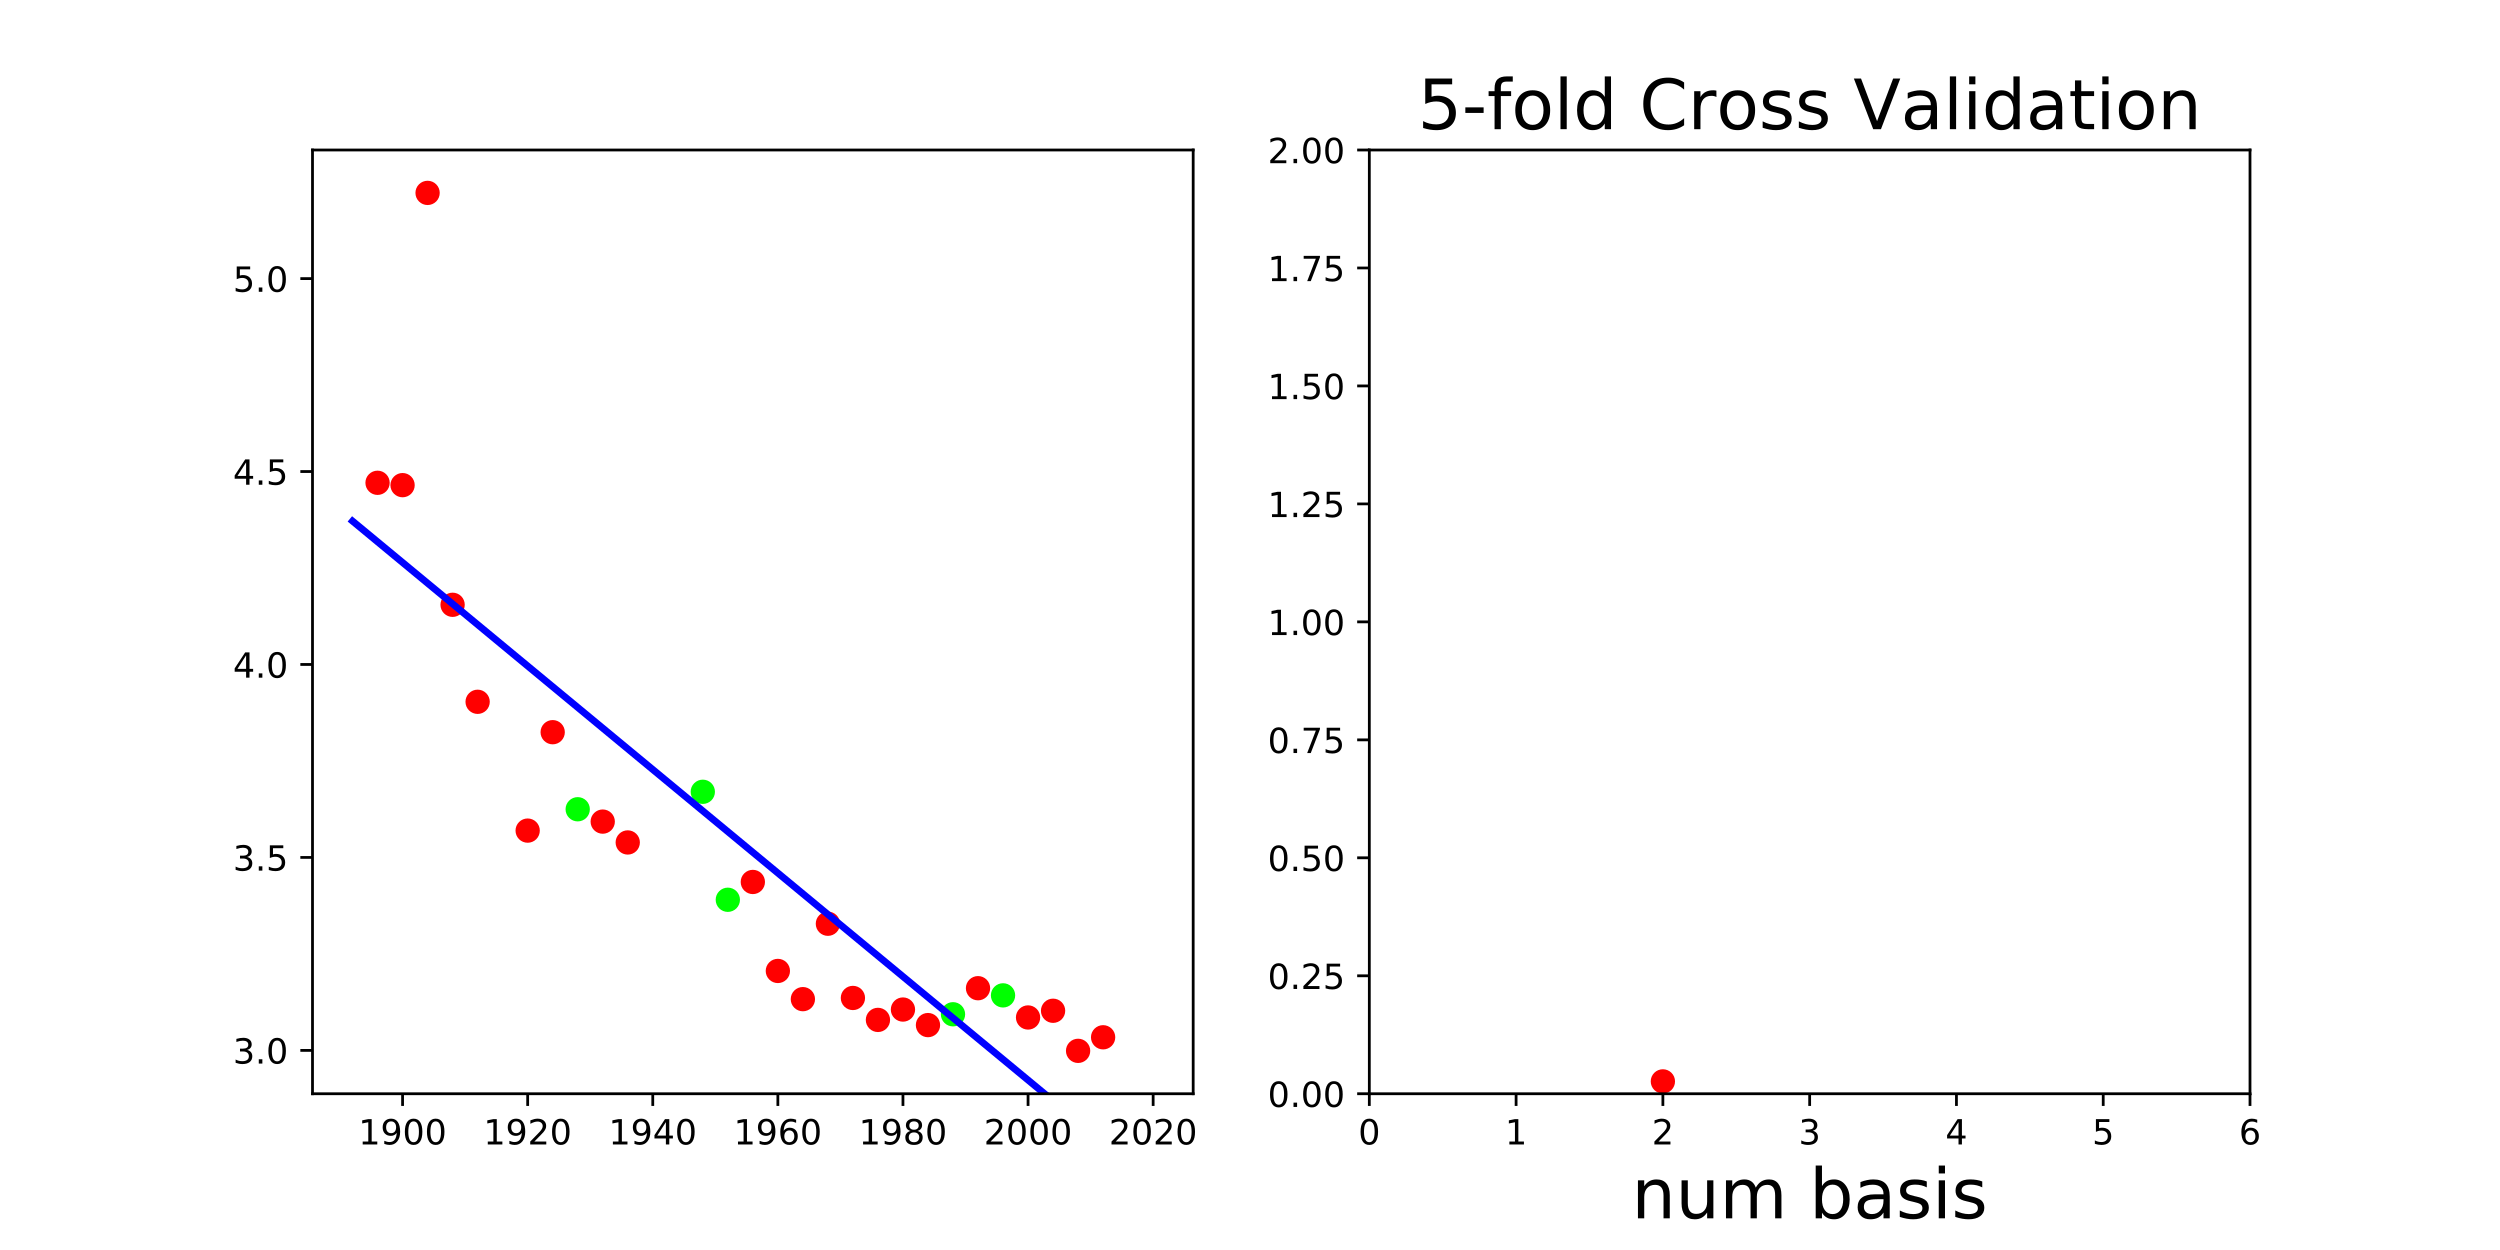
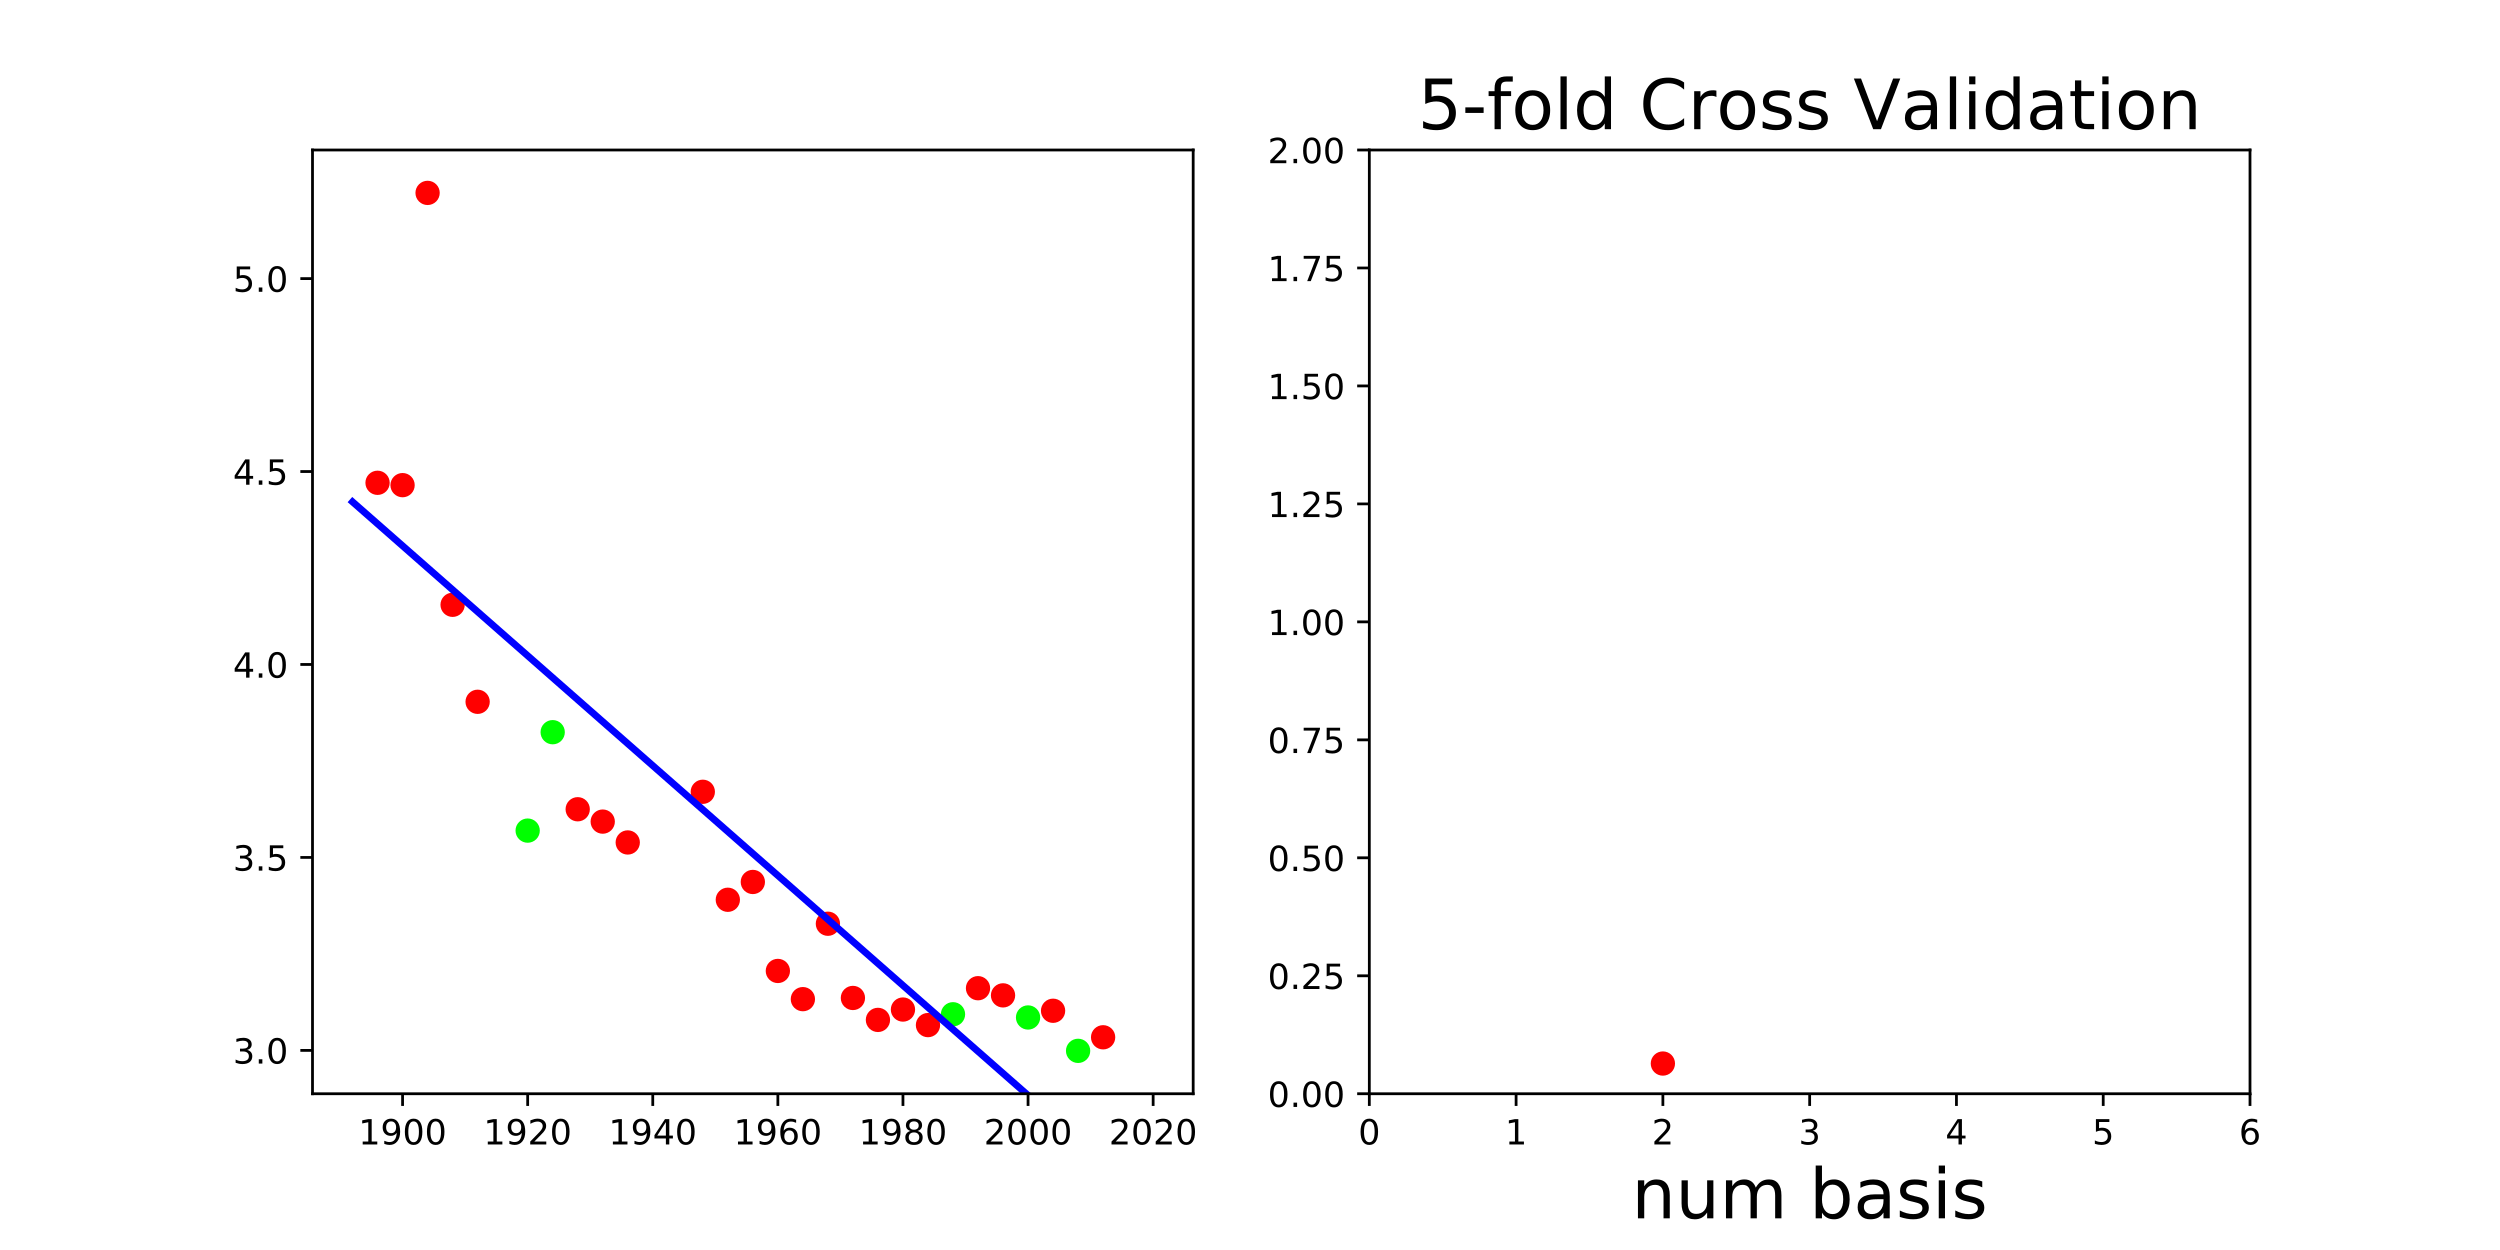
<svg xmlns="http://www.w3.org/2000/svg" xmlns:xlink="http://www.w3.org/1999/xlink" height="360pt" version="1.1" viewBox="0 0 720 360" width="720pt">
  <defs>
    <style type="text/css">
*{stroke-linecap:butt;stroke-linejoin:round;}
  </style>
  </defs>
  <g id="figure_1">
    <g id="patch_1">
      <path d="M 0 360  L 720 360  L 720 0  L 0 0  z " style="fill:none;" />
    </g>
    <g id="axes_1">
      <g id="patch_2">
        <path d="M 90 315  L 343.636 315  L 343.636 43.2  L 90 43.2  z " style="fill:none;" />
      </g>
      <g id="matplotlib.axis_1">
        <g id="xtick_1">
          <g id="line2d_1">
            <defs>
-               <path d="M 0 0  L 0 3.5  " id="m2a908cfca7" style="stroke:#000000;stroke-width:0.8;" />
-             </defs>
-             <g>
-               <use style="stroke:#000000;stroke-width:0.8;" x="115.94" xlink:href="#m2a908cfca7" y="315" />
+               <path d="M 0 0  L 0 3.5  " id="m209ba835db" style="stroke:#000000;stroke-width:0.8;" />
+             </defs>
+             <g>
+               <use style="stroke:#000000;stroke-width:0.8;" x="115.94" xlink:href="#m209ba835db" y="315" />
            </g>
          </g>
          <g id="text_1">
            <defs>
              <path d="M 12.406 8.297  L 28.516 8.297  L 28.516 63.922  L 10.984 60.406  L 10.984 69.391  L 28.422 72.906  L 38.281 72.906  L 38.281 8.297  L 54.391 8.297  L 54.391 0  L 12.406 0  z " id="DejaVuSans-31" />
              <path d="M 10.984 1.516  L 10.984 10.5  Q 14.703 8.734 18.5 7.812  Q 22.312 6.891 25.984 6.891  Q 35.75 6.891 40.891 13.453  Q 46.047 20.016 46.781 33.406  Q 43.953 29.203 39.594 26.953  Q 35.25 24.703 29.984 24.703  Q 19.047 24.703 12.672 31.312  Q 6.297 37.938 6.297 49.422  Q 6.297 60.641 12.938 67.422  Q 19.578 74.219 30.609 74.219  Q 43.266 74.219 49.922 64.516  Q 56.594 54.828 56.594 36.375  Q 56.594 19.141 48.406 8.859  Q 40.234 -1.422 26.422 -1.422  Q 22.703 -1.422 18.891 -0.688  Q 15.094 0.047 10.984 1.516  z M 30.609 32.422  Q 37.25 32.422 41.125 36.953  Q 45.016 41.5 45.016 49.422  Q 45.016 57.281 41.125 61.844  Q 37.25 66.406 30.609 66.406  Q 23.969 66.406 20.094 61.844  Q 16.219 57.281 16.219 49.422  Q 16.219 41.5 20.094 36.953  Q 23.969 32.422 30.609 32.422  z " id="DejaVuSans-39" />
              <path d="M 31.781 66.406  Q 24.172 66.406 20.328 58.906  Q 16.5 51.422 16.5 36.375  Q 16.5 21.391 20.328 13.891  Q 24.172 6.391 31.781 6.391  Q 39.453 6.391 43.281 13.891  Q 47.125 21.391 47.125 36.375  Q 47.125 51.422 43.281 58.906  Q 39.453 66.406 31.781 66.406  z M 31.781 74.219  Q 44.047 74.219 50.516 64.516  Q 56.984 54.828 56.984 36.375  Q 56.984 17.969 50.516 8.266  Q 44.047 -1.422 31.781 -1.422  Q 19.531 -1.422 13.062 8.266  Q 6.594 17.969 6.594 36.375  Q 6.594 54.828 13.062 64.516  Q 19.531 74.219 31.781 74.219  z " id="DejaVuSans-30" />
            </defs>
            <g transform="translate(103.2151 329.5984)scale(0.1 -0.1)">
              <use xlink:href="#DejaVuSans-31" />
              <use x="63.623" xlink:href="#DejaVuSans-39" />
              <use x="127.246" xlink:href="#DejaVuSans-30" />
              <use x="190.869" xlink:href="#DejaVuSans-30" />
            </g>
          </g>
        </g>
        <g id="xtick_2">
          <g id="line2d_2">
            <g>
-               <use style="stroke:#000000;stroke-width:0.8;" x="151.968" xlink:href="#m2a908cfca7" y="315" />
+               <use style="stroke:#000000;stroke-width:0.8;" x="151.968" xlink:href="#m209ba835db" y="315" />
            </g>
          </g>
          <g id="text_2">
            <defs>
              <path d="M 19.188 8.297  L 53.609 8.297  L 53.609 0  L 7.328 0  L 7.328 8.297  Q 12.938 14.109 22.625 23.891  Q 32.328 33.688 34.812 36.531  Q 39.547 41.844 41.422 45.531  Q 43.312 49.219 43.312 52.781  Q 43.312 58.594 39.234 62.25  Q 35.156 65.922 28.609 65.922  Q 23.969 65.922 18.812 64.312  Q 13.672 62.703 7.812 59.422  L 7.812 69.391  Q 13.766 71.781 18.938 73  Q 24.125 74.219 28.422 74.219  Q 39.75 74.219 46.484 68.547  Q 53.219 62.891 53.219 53.422  Q 53.219 48.922 51.531 44.891  Q 49.859 40.875 45.406 35.406  Q 44.188 33.984 37.641 27.219  Q 31.109 20.453 19.188 8.297  z " id="DejaVuSans-32" />
            </defs>
            <g transform="translate(139.243 329.5984)scale(0.1 -0.1)">
              <use xlink:href="#DejaVuSans-31" />
              <use x="63.623" xlink:href="#DejaVuSans-39" />
              <use x="127.246" xlink:href="#DejaVuSans-32" />
              <use x="190.869" xlink:href="#DejaVuSans-30" />
            </g>
          </g>
        </g>
        <g id="xtick_3">
          <g id="line2d_3">
            <g>
-               <use style="stroke:#000000;stroke-width:0.8;" x="187.996" xlink:href="#m2a908cfca7" y="315" />
+               <use style="stroke:#000000;stroke-width:0.8;" x="187.996" xlink:href="#m209ba835db" y="315" />
            </g>
          </g>
          <g id="text_3">
            <defs>
              <path d="M 37.797 64.312  L 12.891 25.391  L 37.797 25.391  z M 35.203 72.906  L 47.609 72.906  L 47.609 25.391  L 58.016 25.391  L 58.016 17.188  L 47.609 17.188  L 47.609 0  L 37.797 0  L 37.797 17.188  L 4.891 17.188  L 4.891 26.703  z " id="DejaVuSans-34" />
            </defs>
            <g transform="translate(175.2709 329.5984)scale(0.1 -0.1)">
              <use xlink:href="#DejaVuSans-31" />
              <use x="63.623" xlink:href="#DejaVuSans-39" />
              <use x="127.246" xlink:href="#DejaVuSans-34" />
              <use x="190.869" xlink:href="#DejaVuSans-30" />
            </g>
          </g>
        </g>
        <g id="xtick_4">
          <g id="line2d_4">
            <g>
-               <use style="stroke:#000000;stroke-width:0.8;" x="224.024" xlink:href="#m2a908cfca7" y="315" />
+               <use style="stroke:#000000;stroke-width:0.8;" x="224.024" xlink:href="#m209ba835db" y="315" />
            </g>
          </g>
          <g id="text_4">
            <defs>
              <path d="M 33.016 40.375  Q 26.375 40.375 22.484 35.828  Q 18.609 31.297 18.609 23.391  Q 18.609 15.531 22.484 10.953  Q 26.375 6.391 33.016 6.391  Q 39.656 6.391 43.531 10.953  Q 47.406 15.531 47.406 23.391  Q 47.406 31.297 43.531 35.828  Q 39.656 40.375 33.016 40.375  z M 52.594 71.297  L 52.594 62.312  Q 48.875 64.062 45.094 64.984  Q 41.312 65.922 37.594 65.922  Q 27.828 65.922 22.672 59.328  Q 17.531 52.734 16.797 39.406  Q 19.672 43.656 24.016 45.922  Q 28.375 48.188 33.594 48.188  Q 44.578 48.188 50.953 41.516  Q 57.328 34.859 57.328 23.391  Q 57.328 12.156 50.688 5.359  Q 44.047 -1.422 33.016 -1.422  Q 20.359 -1.422 13.672 8.266  Q 6.984 17.969 6.984 36.375  Q 6.984 53.656 15.188 63.938  Q 23.391 74.219 37.203 74.219  Q 40.922 74.219 44.703 73.484  Q 48.484 72.75 52.594 71.297  z " id="DejaVuSans-36" />
            </defs>
            <g transform="translate(211.2988 329.5984)scale(0.1 -0.1)">
              <use xlink:href="#DejaVuSans-31" />
              <use x="63.623" xlink:href="#DejaVuSans-39" />
              <use x="127.246" xlink:href="#DejaVuSans-36" />
              <use x="190.869" xlink:href="#DejaVuSans-30" />
            </g>
          </g>
        </g>
        <g id="xtick_5">
          <g id="line2d_5">
            <g>
-               <use style="stroke:#000000;stroke-width:0.8;" x="260.052" xlink:href="#m2a908cfca7" y="315" />
+               <use style="stroke:#000000;stroke-width:0.8;" x="260.052" xlink:href="#m209ba835db" y="315" />
            </g>
          </g>
          <g id="text_5">
            <defs>
              <path d="M 31.781 34.625  Q 24.75 34.625 20.719 30.859  Q 16.703 27.094 16.703 20.516  Q 16.703 13.922 20.719 10.156  Q 24.75 6.391 31.781 6.391  Q 38.812 6.391 42.859 10.172  Q 46.922 13.969 46.922 20.516  Q 46.922 27.094 42.891 30.859  Q 38.875 34.625 31.781 34.625  z M 21.922 38.812  Q 15.578 40.375 12.031 44.719  Q 8.5 49.078 8.5 55.328  Q 8.5 64.062 14.719 69.141  Q 20.953 74.219 31.781 74.219  Q 42.672 74.219 48.875 69.141  Q 55.078 64.062 55.078 55.328  Q 55.078 49.078 51.531 44.719  Q 48 40.375 41.703 38.812  Q 48.828 37.156 52.797 32.312  Q 56.781 27.484 56.781 20.516  Q 56.781 9.906 50.312 4.234  Q 43.844 -1.422 31.781 -1.422  Q 19.734 -1.422 13.25 4.234  Q 6.781 9.906 6.781 20.516  Q 6.781 27.484 10.781 32.312  Q 14.797 37.156 21.922 38.812  z M 18.312 54.391  Q 18.312 48.734 21.844 45.562  Q 25.391 42.391 31.781 42.391  Q 38.141 42.391 41.719 45.562  Q 45.312 48.734 45.312 54.391  Q 45.312 60.062 41.719 63.234  Q 38.141 66.406 31.781 66.406  Q 25.391 66.406 21.844 63.234  Q 18.312 60.062 18.312 54.391  z " id="DejaVuSans-38" />
            </defs>
            <g transform="translate(247.3267 329.5984)scale(0.1 -0.1)">
              <use xlink:href="#DejaVuSans-31" />
              <use x="63.623" xlink:href="#DejaVuSans-39" />
              <use x="127.246" xlink:href="#DejaVuSans-38" />
              <use x="190.869" xlink:href="#DejaVuSans-30" />
            </g>
          </g>
        </g>
        <g id="xtick_6">
          <g id="line2d_6">
            <g>
-               <use style="stroke:#000000;stroke-width:0.8;" x="296.08" xlink:href="#m2a908cfca7" y="315" />
+               <use style="stroke:#000000;stroke-width:0.8;" x="296.08" xlink:href="#m209ba835db" y="315" />
            </g>
          </g>
          <g id="text_6">
            <g transform="translate(283.3545 329.5984)scale(0.1 -0.1)">
              <use xlink:href="#DejaVuSans-32" />
              <use x="63.623" xlink:href="#DejaVuSans-30" />
              <use x="127.246" xlink:href="#DejaVuSans-30" />
              <use x="190.869" xlink:href="#DejaVuSans-30" />
            </g>
          </g>
        </g>
        <g id="xtick_7">
          <g id="line2d_7">
            <g>
-               <use style="stroke:#000000;stroke-width:0.8;" x="332.107" xlink:href="#m2a908cfca7" y="315" />
+               <use style="stroke:#000000;stroke-width:0.8;" x="332.107" xlink:href="#m209ba835db" y="315" />
            </g>
          </g>
          <g id="text_7">
            <g transform="translate(319.3824 329.5984)scale(0.1 -0.1)">
              <use xlink:href="#DejaVuSans-32" />
              <use x="63.623" xlink:href="#DejaVuSans-30" />
              <use x="127.246" xlink:href="#DejaVuSans-32" />
              <use x="190.869" xlink:href="#DejaVuSans-30" />
            </g>
          </g>
        </g>
      </g>
      <g id="matplotlib.axis_2">
        <g id="ytick_1">
          <g id="line2d_8">
            <defs>
-               <path d="M 0 0  L -3.5 0  " id="m7984810517" style="stroke:#000000;stroke-width:0.8;" />
-             </defs>
-             <g>
-               <use style="stroke:#000000;stroke-width:0.8;" x="90" xlink:href="#m7984810517" y="302.509" />
+               <path d="M 0 0  L -3.5 0  " id="m7a42ef642b" style="stroke:#000000;stroke-width:0.8;" />
+             </defs>
+             <g>
+               <use style="stroke:#000000;stroke-width:0.8;" x="90" xlink:href="#m7a42ef642b" y="302.509" />
            </g>
          </g>
          <g id="text_8">
            <defs>
              <path d="M 40.578 39.312  Q 47.656 37.797 51.625 33  Q 55.609 28.219 55.609 21.188  Q 55.609 10.406 48.188 4.484  Q 40.766 -1.422 27.094 -1.422  Q 22.516 -1.422 17.656 -0.516  Q 12.797 0.391 7.625 2.203  L 7.625 11.719  Q 11.719 9.328 16.594 8.109  Q 21.484 6.891 26.812 6.891  Q 36.078 6.891 40.938 10.547  Q 45.797 14.203 45.797 21.188  Q 45.797 27.641 41.281 31.266  Q 36.766 34.906 28.719 34.906  L 20.219 34.906  L 20.219 43.016  L 29.109 43.016  Q 36.375 43.016 40.234 45.922  Q 44.094 48.828 44.094 54.297  Q 44.094 59.906 40.109 62.906  Q 36.141 65.922 28.719 65.922  Q 24.656 65.922 20.016 65.031  Q 15.375 64.156 9.812 62.312  L 9.812 71.094  Q 15.438 72.656 20.344 73.438  Q 25.25 74.219 29.594 74.219  Q 40.828 74.219 47.359 69.109  Q 53.906 64.016 53.906 55.328  Q 53.906 49.266 50.438 45.094  Q 46.969 40.922 40.578 39.312  z " id="DejaVuSans-33" />
              <path d="M 10.688 12.406  L 21 12.406  L 21 0  L 10.688 0  z " id="DejaVuSans-2e" />
            </defs>
            <g transform="translate(67.09687 306.3086)scale(0.1 -0.1)">
              <use xlink:href="#DejaVuSans-33" />
              <use x="63.623" xlink:href="#DejaVuSans-2e" />
              <use x="95.41" xlink:href="#DejaVuSans-30" />
            </g>
          </g>
        </g>
        <g id="ytick_2">
          <g id="line2d_9">
            <g>
-               <use style="stroke:#000000;stroke-width:0.8;" x="90" xlink:href="#m7984810517" y="246.941" />
+               <use style="stroke:#000000;stroke-width:0.8;" x="90" xlink:href="#m7a42ef642b" y="246.941" />
            </g>
          </g>
          <g id="text_9">
            <defs>
              <path d="M 10.797 72.906  L 49.516 72.906  L 49.516 64.594  L 19.828 64.594  L 19.828 46.734  Q 21.969 47.469 24.109 47.828  Q 26.266 48.188 28.422 48.188  Q 40.625 48.188 47.75 41.5  Q 54.891 34.812 54.891 23.391  Q 54.891 11.625 47.562 5.094  Q 40.234 -1.422 26.906 -1.422  Q 22.312 -1.422 17.547 -0.641  Q 12.797 0.141 7.719 1.703  L 7.719 11.625  Q 12.109 9.234 16.797 8.062  Q 21.484 6.891 26.703 6.891  Q 35.156 6.891 40.078 11.328  Q 45.016 15.766 45.016 23.391  Q 45.016 31 40.078 35.438  Q 35.156 39.891 26.703 39.891  Q 22.75 39.891 18.812 39.016  Q 14.891 38.141 10.797 36.281  z " id="DejaVuSans-35" />
            </defs>
            <g transform="translate(67.09687 250.7403)scale(0.1 -0.1)">
              <use xlink:href="#DejaVuSans-33" />
              <use x="63.623" xlink:href="#DejaVuSans-2e" />
              <use x="95.41" xlink:href="#DejaVuSans-35" />
            </g>
          </g>
        </g>
        <g id="ytick_3">
          <g id="line2d_10">
            <g>
-               <use style="stroke:#000000;stroke-width:0.8;" x="90" xlink:href="#m7984810517" y="191.373" />
+               <use style="stroke:#000000;stroke-width:0.8;" x="90" xlink:href="#m7a42ef642b" y="191.373" />
            </g>
          </g>
          <g id="text_10">
            <g transform="translate(67.09687 195.172)scale(0.1 -0.1)">
              <use xlink:href="#DejaVuSans-34" />
              <use x="63.623" xlink:href="#DejaVuSans-2e" />
              <use x="95.41" xlink:href="#DejaVuSans-30" />
            </g>
          </g>
        </g>
        <g id="ytick_4">
          <g id="line2d_11">
            <g>
-               <use style="stroke:#000000;stroke-width:0.8;" x="90" xlink:href="#m7984810517" y="135.804" />
+               <use style="stroke:#000000;stroke-width:0.8;" x="90" xlink:href="#m7a42ef642b" y="135.804" />
            </g>
          </g>
          <g id="text_11">
            <g transform="translate(67.09687 139.6037)scale(0.1 -0.1)">
              <use xlink:href="#DejaVuSans-34" />
              <use x="63.623" xlink:href="#DejaVuSans-2e" />
              <use x="95.41" xlink:href="#DejaVuSans-35" />
            </g>
          </g>
        </g>
        <g id="ytick_5">
          <g id="line2d_12">
            <g>
-               <use style="stroke:#000000;stroke-width:0.8;" x="90" xlink:href="#m7984810517" y="80.236" />
+               <use style="stroke:#000000;stroke-width:0.8;" x="90" xlink:href="#m7a42ef642b" y="80.236" />
            </g>
          </g>
          <g id="text_12">
            <g transform="translate(67.09687 84.03535)scale(0.1 -0.1)">
              <use xlink:href="#DejaVuSans-35" />
              <use x="63.623" xlink:href="#DejaVuSans-2e" />
              <use x="95.41" xlink:href="#DejaVuSans-30" />
            </g>
          </g>
        </g>
      </g>
      <g id="line2d_13">
        <defs>
-           <path d="M 0 3  C 0.796 3 1.559 2.684 2.121 2.121  C 2.684 1.559 3 0.796 3 0  C 3 -0.796 2.684 -1.559 2.121 -2.121  C 1.559 -2.684 0.796 -3 0 -3  C -0.796 -3 -1.559 -2.684 -2.121 -2.121  C -2.684 -1.559 -3 -0.796 -3 0  C -3 0.796 -2.684 1.559 -2.121 2.121  C -1.559 2.684 -0.796 3 0 3  z " id="md424e2b149" style="stroke:#ff0000;" />
+           <path d="M 0 3  C 0.796 3 1.559 2.684 2.121 2.121  C 2.684 1.559 3 0.796 3 0  C 3 -0.796 2.684 -1.559 2.121 -2.121  C 1.559 -2.684 0.796 -3 0 -3  C -0.796 -3 -1.559 -2.684 -2.121 -2.121  C -2.684 -1.559 -3 -0.796 -3 0  C -3 0.796 -2.684 1.559 -2.121 2.121  C -1.559 2.684 -0.796 3 0 3  z " id="mc61c5c29fd" style="stroke:#ff0000;" />
        </defs>
-         <g clip-path="url(#p4f29ad216b)">
-           <use style="fill:#ff0000;stroke:#ff0000;" x="224.024" xlink:href="#md424e2b149" y="279.634" />
-           <use style="fill:#ff0000;stroke:#ff0000;" x="317.696" xlink:href="#md424e2b149" y="298.739" />
-           <use style="fill:#ff0000;stroke:#ff0000;" x="216.818" xlink:href="#md424e2b149" y="254.006" />
-           <use style="fill:#ff0000;stroke:#ff0000;" x="137.557" xlink:href="#md424e2b149" y="202.118" />
-           <use style="fill:#ff0000;stroke:#ff0000;" x="123.146" xlink:href="#md424e2b149" y="55.555" />
-           <use style="fill:#ff0000;stroke:#ff0000;" x="252.846" xlink:href="#md424e2b149" y="293.734" />
-           <use style="fill:#ff0000;stroke:#ff0000;" x="238.435" xlink:href="#md424e2b149" y="266.035" />
-           <use style="fill:#ff0000;stroke:#ff0000;" x="115.94" xlink:href="#md424e2b149" y="139.724" />
-           <use style="fill:#ff0000;stroke:#ff0000;" x="130.351" xlink:href="#md424e2b149" y="174.182" />
-           <use style="fill:#ff0000;stroke:#ff0000;" x="310.491" xlink:href="#md424e2b149" y="302.645" />
-           <use style="fill:#ff0000;stroke:#ff0000;" x="267.257" xlink:href="#md424e2b149" y="295.227" />
-           <use style="fill:#ff0000;stroke:#ff0000;" x="173.585" xlink:href="#md424e2b149" y="236.623" />
-           <use style="fill:#ff0000;stroke:#ff0000;" x="159.174" xlink:href="#md424e2b149" y="210.872" />
-           <use style="fill:#ff0000;stroke:#ff0000;" x="231.229" xlink:href="#md424e2b149" y="287.755" />
-           <use style="fill:#ff0000;stroke:#ff0000;" x="245.64" xlink:href="#md424e2b149" y="287.413" />
-           <use style="fill:#ff0000;stroke:#ff0000;" x="260.052" xlink:href="#md424e2b149" y="290.749" />
-           <use style="fill:#ff0000;stroke:#ff0000;" x="151.968" xlink:href="#md424e2b149" y="239.216" />
-           <use style="fill:#ff0000;stroke:#ff0000;" x="303.285" xlink:href="#md424e2b149" y="291.1" />
-           <use style="fill:#ff0000;stroke:#ff0000;" x="180.79" xlink:href="#md424e2b149" y="242.628" />
-           <use style="fill:#ff0000;stroke:#ff0000;" x="281.668" xlink:href="#md424e2b149" y="284.603" />
-           <use style="fill:#ff0000;stroke:#ff0000;" x="108.735" xlink:href="#md424e2b149" y="139.046" />
-           <use style="fill:#ff0000;stroke:#ff0000;" x="296.08" xlink:href="#md424e2b149" y="293.032" />
+         <g clip-path="url(#p769d308090)">
+           <use style="fill:#ff0000;stroke:#ff0000;" x="173.585" xlink:href="#mc61c5c29fd" y="236.623" />
+           <use style="fill:#ff0000;stroke:#ff0000;" x="216.818" xlink:href="#mc61c5c29fd" y="254.006" />
+           <use style="fill:#ff0000;stroke:#ff0000;" x="166.379" xlink:href="#mc61c5c29fd" y="233.067" />
+           <use style="fill:#ff0000;stroke:#ff0000;" x="209.613" xlink:href="#mc61c5c29fd" y="259.134" />
+           <use style="fill:#ff0000;stroke:#ff0000;" x="123.146" xlink:href="#mc61c5c29fd" y="55.555" />
+           <use style="fill:#ff0000;stroke:#ff0000;" x="224.024" xlink:href="#mc61c5c29fd" y="279.634" />
+           <use style="fill:#ff0000;stroke:#ff0000;" x="137.557" xlink:href="#mc61c5c29fd" y="202.118" />
+           <use style="fill:#ff0000;stroke:#ff0000;" x="267.257" xlink:href="#mc61c5c29fd" y="295.227" />
+           <use style="fill:#ff0000;stroke:#ff0000;" x="231.229" xlink:href="#mc61c5c29fd" y="287.755" />
+           <use style="fill:#ff0000;stroke:#ff0000;" x="180.79" xlink:href="#mc61c5c29fd" y="242.628" />
+           <use style="fill:#ff0000;stroke:#ff0000;" x="288.874" xlink:href="#mc61c5c29fd" y="286.667" />
+           <use style="fill:#ff0000;stroke:#ff0000;" x="303.285" xlink:href="#mc61c5c29fd" y="291.1" />
+           <use style="fill:#ff0000;stroke:#ff0000;" x="245.64" xlink:href="#mc61c5c29fd" y="287.413" />
+           <use style="fill:#ff0000;stroke:#ff0000;" x="252.846" xlink:href="#mc61c5c29fd" y="293.734" />
+           <use style="fill:#ff0000;stroke:#ff0000;" x="238.435" xlink:href="#mc61c5c29fd" y="266.035" />
+           <use style="fill:#ff0000;stroke:#ff0000;" x="202.407" xlink:href="#mc61c5c29fd" y="228.036" />
+           <use style="fill:#ff0000;stroke:#ff0000;" x="108.735" xlink:href="#mc61c5c29fd" y="139.046" />
+           <use style="fill:#ff0000;stroke:#ff0000;" x="281.668" xlink:href="#mc61c5c29fd" y="284.603" />
+           <use style="fill:#ff0000;stroke:#ff0000;" x="115.94" xlink:href="#mc61c5c29fd" y="139.724" />
+           <use style="fill:#ff0000;stroke:#ff0000;" x="317.696" xlink:href="#mc61c5c29fd" y="298.739" />
+           <use style="fill:#ff0000;stroke:#ff0000;" x="260.052" xlink:href="#mc61c5c29fd" y="290.749" />
+           <use style="fill:#ff0000;stroke:#ff0000;" x="130.351" xlink:href="#mc61c5c29fd" y="174.182" />
        </g>
      </g>
      <g id="line2d_14">
        <defs>
-           <path d="M 0 3  C 0.796 3 1.559 2.684 2.121 2.121  C 2.684 1.559 3 0.796 3 0  C 3 -0.796 2.684 -1.559 2.121 -2.121  C 1.559 -2.684 0.796 -3 0 -3  C -0.796 -3 -1.559 -2.684 -2.121 -2.121  C -2.684 -1.559 -3 -0.796 -3 0  C -3 0.796 -2.684 1.559 -2.121 2.121  C -1.559 2.684 -0.796 3 0 3  z " id="m4316c80a0f" style="stroke:#00ff00;" />
+           <path d="M 0 3  C 0.796 3 1.559 2.684 2.121 2.121  C 2.684 1.559 3 0.796 3 0  C 3 -0.796 2.684 -1.559 2.121 -2.121  C 1.559 -2.684 0.796 -3 0 -3  C -0.796 -3 -1.559 -2.684 -2.121 -2.121  C -2.684 -1.559 -3 -0.796 -3 0  C -3 0.796 -2.684 1.559 -2.121 2.121  C -1.559 2.684 -0.796 3 0 3  z " id="mbd94c0fe72" style="stroke:#00ff00;" />
        </defs>
-         <g clip-path="url(#p4f29ad216b)">
-           <use style="fill:#00ff00;stroke:#00ff00;" x="166.379" xlink:href="#m4316c80a0f" y="233.067" />
-           <use style="fill:#00ff00;stroke:#00ff00;" x="274.463" xlink:href="#m4316c80a0f" y="292.11" />
-           <use style="fill:#00ff00;stroke:#00ff00;" x="288.874" xlink:href="#m4316c80a0f" y="286.667" />
-           <use style="fill:#00ff00;stroke:#00ff00;" x="202.407" xlink:href="#m4316c80a0f" y="228.036" />
-           <use style="fill:#00ff00;stroke:#00ff00;" x="209.613" xlink:href="#m4316c80a0f" y="259.134" />
+         <g clip-path="url(#p769d308090)">
+           <use style="fill:#00ff00;stroke:#00ff00;" x="159.174" xlink:href="#mbd94c0fe72" y="210.872" />
+           <use style="fill:#00ff00;stroke:#00ff00;" x="296.08" xlink:href="#mbd94c0fe72" y="293.032" />
+           <use style="fill:#00ff00;stroke:#00ff00;" x="310.491" xlink:href="#mbd94c0fe72" y="302.645" />
+           <use style="fill:#00ff00;stroke:#00ff00;" x="274.463" xlink:href="#mbd94c0fe72" y="292.11" />
+           <use style="fill:#00ff00;stroke:#00ff00;" x="151.968" xlink:href="#mbd94c0fe72" y="239.216" />
        </g>
      </g>
      <g id="line2d_15">
-         <path clip-path="url(#p4f29ad216b)" d="M 101.529 150.077  L 332.107 340.87  L 332.107 340.87  " style="fill:none;stroke:#0000ff;stroke-linecap:square;stroke-width:2;" />
+         <path clip-path="url(#p769d308090)" d="M 101.529 144.535  L 332.107 347.108  L 332.107 347.108  " style="fill:none;stroke:#0000ff;stroke-linecap:square;stroke-width:2;" />
      </g>
      <g id="patch_3">
        <path d="M 90 315  L 90 43.2  " style="fill:none;stroke:#000000;stroke-linecap:square;stroke-linejoin:miter;stroke-width:0.8;" />
      </g>
      <g id="patch_4">
        <path d="M 343.636 315  L 343.636 43.2  " style="fill:none;stroke:#000000;stroke-linecap:square;stroke-linejoin:miter;stroke-width:0.8;" />
      </g>
      <g id="patch_5">
        <path d="M 90 315  L 343.636 315  " style="fill:none;stroke:#000000;stroke-linecap:square;stroke-linejoin:miter;stroke-width:0.8;" />
      </g>
      <g id="patch_6">
        <path d="M 90 43.2  L 343.636 43.2  " style="fill:none;stroke:#000000;stroke-linecap:square;stroke-linejoin:miter;stroke-width:0.8;" />
      </g>
    </g>
    <g id="axes_2">
      <g id="patch_7">
        <path d="M 394.364 315  L 648 315  L 648 43.2  L 394.364 43.2  z " style="fill:none;" />
      </g>
      <g id="matplotlib.axis_3">
        <g id="xtick_8">
          <g id="line2d_16">
            <g>
-               <use style="stroke:#000000;stroke-width:0.8;" x="394.364" xlink:href="#m2a908cfca7" y="315" />
+               <use style="stroke:#000000;stroke-width:0.8;" x="394.364" xlink:href="#m209ba835db" y="315" />
            </g>
          </g>
          <g id="text_13">
            <g transform="translate(391.1824 329.5984)scale(0.1 -0.1)">
              <use xlink:href="#DejaVuSans-30" />
            </g>
          </g>
        </g>
        <g id="xtick_9">
          <g id="line2d_17">
            <g>
-               <use style="stroke:#000000;stroke-width:0.8;" x="436.636" xlink:href="#m2a908cfca7" y="315" />
+               <use style="stroke:#000000;stroke-width:0.8;" x="436.636" xlink:href="#m209ba835db" y="315" />
            </g>
          </g>
          <g id="text_14">
            <g transform="translate(433.4551 329.5984)scale(0.1 -0.1)">
              <use xlink:href="#DejaVuSans-31" />
            </g>
          </g>
        </g>
        <g id="xtick_10">
          <g id="line2d_18">
            <g>
-               <use style="stroke:#000000;stroke-width:0.8;" x="478.909" xlink:href="#m2a908cfca7" y="315" />
+               <use style="stroke:#000000;stroke-width:0.8;" x="478.909" xlink:href="#m209ba835db" y="315" />
            </g>
          </g>
          <g id="text_15">
            <g transform="translate(475.7278 329.5984)scale(0.1 -0.1)">
              <use xlink:href="#DejaVuSans-32" />
            </g>
          </g>
        </g>
        <g id="xtick_11">
          <g id="line2d_19">
            <g>
-               <use style="stroke:#000000;stroke-width:0.8;" x="521.182" xlink:href="#m2a908cfca7" y="315" />
+               <use style="stroke:#000000;stroke-width:0.8;" x="521.182" xlink:href="#m209ba835db" y="315" />
            </g>
          </g>
          <g id="text_16">
            <g transform="translate(518.0006 329.5984)scale(0.1 -0.1)">
              <use xlink:href="#DejaVuSans-33" />
            </g>
          </g>
        </g>
        <g id="xtick_12">
          <g id="line2d_20">
            <g>
-               <use style="stroke:#000000;stroke-width:0.8;" x="563.455" xlink:href="#m2a908cfca7" y="315" />
+               <use style="stroke:#000000;stroke-width:0.8;" x="563.455" xlink:href="#m209ba835db" y="315" />
            </g>
          </g>
          <g id="text_17">
            <g transform="translate(560.2733 329.5984)scale(0.1 -0.1)">
              <use xlink:href="#DejaVuSans-34" />
            </g>
          </g>
        </g>
        <g id="xtick_13">
          <g id="line2d_21">
            <g>
-               <use style="stroke:#000000;stroke-width:0.8;" x="605.727" xlink:href="#m2a908cfca7" y="315" />
+               <use style="stroke:#000000;stroke-width:0.8;" x="605.727" xlink:href="#m209ba835db" y="315" />
            </g>
          </g>
          <g id="text_18">
            <g transform="translate(602.546 329.5984)scale(0.1 -0.1)">
              <use xlink:href="#DejaVuSans-35" />
            </g>
          </g>
        </g>
        <g id="xtick_14">
          <g id="line2d_22">
            <g>
-               <use style="stroke:#000000;stroke-width:0.8;" x="648" xlink:href="#m2a908cfca7" y="315" />
+               <use style="stroke:#000000;stroke-width:0.8;" x="648" xlink:href="#m209ba835db" y="315" />
            </g>
          </g>
          <g id="text_19">
            <g transform="translate(644.8188 329.5984)scale(0.1 -0.1)">
              <use xlink:href="#DejaVuSans-36" />
            </g>
          </g>
        </g>
        <g id="text_20">
          <defs>
            <path d="M 54.891 33.016  L 54.891 0  L 45.906 0  L 45.906 32.719  Q 45.906 40.484 42.875 44.328  Q 39.844 48.188 33.797 48.188  Q 26.516 48.188 22.312 43.547  Q 18.109 38.922 18.109 30.906  L 18.109 0  L 9.078 0  L 9.078 54.688  L 18.109 54.688  L 18.109 46.188  Q 21.344 51.125 25.703 53.562  Q 30.078 56 35.797 56  Q 45.219 56 50.047 50.172  Q 54.891 44.344 54.891 33.016  z " id="DejaVuSans-6e" />
            <path d="M 8.5 21.578  L 8.5 54.688  L 17.484 54.688  L 17.484 21.922  Q 17.484 14.156 20.5 10.266  Q 23.531 6.391 29.594 6.391  Q 36.859 6.391 41.078 11.031  Q 45.312 15.672 45.312 23.688  L 45.312 54.688  L 54.297 54.688  L 54.297 0  L 45.312 0  L 45.312 8.406  Q 42.047 3.422 37.719 1  Q 33.406 -1.422 27.688 -1.422  Q 18.266 -1.422 13.375 4.438  Q 8.5 10.297 8.5 21.578  z M 31.109 56  z " id="DejaVuSans-75" />
            <path d="M 52 44.188  Q 55.375 50.25 60.062 53.125  Q 64.75 56 71.094 56  Q 79.641 56 84.281 50.016  Q 88.922 44.047 88.922 33.016  L 88.922 0  L 79.891 0  L 79.891 32.719  Q 79.891 40.578 77.094 44.375  Q 74.312 48.188 68.609 48.188  Q 61.625 48.188 57.562 43.547  Q 53.516 38.922 53.516 30.906  L 53.516 0  L 44.484 0  L 44.484 32.719  Q 44.484 40.625 41.703 44.406  Q 38.922 48.188 33.109 48.188  Q 26.219 48.188 22.156 43.531  Q 18.109 38.875 18.109 30.906  L 18.109 0  L 9.078 0  L 9.078 54.688  L 18.109 54.688  L 18.109 46.188  Q 21.188 51.219 25.484 53.609  Q 29.781 56 35.688 56  Q 41.656 56 45.828 52.969  Q 50 49.953 52 44.188  z " id="DejaVuSans-6d" />
            <path id="DejaVuSans-20" />
            <path d="M 48.688 27.297  Q 48.688 37.203 44.609 42.844  Q 40.531 48.484 33.406 48.484  Q 26.266 48.484 22.188 42.844  Q 18.109 37.203 18.109 27.297  Q 18.109 17.391 22.188 11.75  Q 26.266 6.109 33.406 6.109  Q 40.531 6.109 44.609 11.75  Q 48.688 17.391 48.688 27.297  z M 18.109 46.391  Q 20.953 51.266 25.266 53.625  Q 29.594 56 35.594 56  Q 45.562 56 51.781 48.094  Q 58.016 40.188 58.016 27.297  Q 58.016 14.406 51.781 6.484  Q 45.562 -1.422 35.594 -1.422  Q 29.594 -1.422 25.266 0.953  Q 20.953 3.328 18.109 8.203  L 18.109 0  L 9.078 0  L 9.078 75.984  L 18.109 75.984  z " id="DejaVuSans-62" />
            <path d="M 34.281 27.484  Q 23.391 27.484 19.188 25  Q 14.984 22.516 14.984 16.5  Q 14.984 11.719 18.141 8.906  Q 21.297 6.109 26.703 6.109  Q 34.188 6.109 38.703 11.406  Q 43.219 16.703 43.219 25.484  L 43.219 27.484  z M 52.203 31.203  L 52.203 0  L 43.219 0  L 43.219 8.297  Q 40.141 3.328 35.547 0.953  Q 30.953 -1.422 24.312 -1.422  Q 15.922 -1.422 10.953 3.297  Q 6 8.016 6 15.922  Q 6 25.141 12.172 29.828  Q 18.359 34.516 30.609 34.516  L 43.219 34.516  L 43.219 35.406  Q 43.219 41.609 39.141 45  Q 35.062 48.391 27.688 48.391  Q 23 48.391 18.547 47.266  Q 14.109 46.141 10.016 43.891  L 10.016 52.203  Q 14.938 54.109 19.578 55.047  Q 24.219 56 28.609 56  Q 40.484 56 46.344 49.844  Q 52.203 43.703 52.203 31.203  z " id="DejaVuSans-61" />
            <path d="M 44.281 53.078  L 44.281 44.578  Q 40.484 46.531 36.375 47.5  Q 32.281 48.484 27.875 48.484  Q 21.188 48.484 17.844 46.438  Q 14.5 44.391 14.5 40.281  Q 14.5 37.156 16.891 35.375  Q 19.281 33.594 26.516 31.984  L 29.594 31.297  Q 39.156 29.25 43.188 25.516  Q 47.219 21.781 47.219 15.094  Q 47.219 7.469 41.188 3.016  Q 35.156 -1.422 24.609 -1.422  Q 20.219 -1.422 15.453 -0.562  Q 10.688 0.297 5.422 2  L 5.422 11.281  Q 10.406 8.688 15.234 7.391  Q 20.062 6.109 24.812 6.109  Q 31.156 6.109 34.562 8.281  Q 37.984 10.453 37.984 14.406  Q 37.984 18.062 35.516 20.016  Q 33.062 21.969 24.703 23.781  L 21.578 24.516  Q 13.234 26.266 9.516 29.906  Q 5.812 33.547 5.812 39.891  Q 5.812 47.609 11.281 51.797  Q 16.75 56 26.812 56  Q 31.781 56 36.172 55.266  Q 40.578 54.547 44.281 53.078  z " id="DejaVuSans-73" />
            <path d="M 9.422 54.688  L 18.406 54.688  L 18.406 0  L 9.422 0  z M 9.422 75.984  L 18.406 75.984  L 18.406 64.594  L 9.422 64.594  z " id="DejaVuSans-69" />
          </defs>
          <g transform="translate(469.9146 350.875)scale(0.2 -0.2)">
            <use xlink:href="#DejaVuSans-6e" />
            <use x="63.379" xlink:href="#DejaVuSans-75" />
            <use x="126.758" xlink:href="#DejaVuSans-6d" />
            <use x="224.17" xlink:href="#DejaVuSans-20" />
            <use x="255.957" xlink:href="#DejaVuSans-62" />
            <use x="319.434" xlink:href="#DejaVuSans-61" />
            <use x="380.713" xlink:href="#DejaVuSans-73" />
            <use x="432.812" xlink:href="#DejaVuSans-69" />
            <use x="460.596" xlink:href="#DejaVuSans-73" />
          </g>
        </g>
      </g>
      <g id="matplotlib.axis_4">
        <g id="ytick_6">
          <g id="line2d_23">
            <g>
-               <use style="stroke:#000000;stroke-width:0.8;" x="394.364" xlink:href="#m7984810517" y="315" />
+               <use style="stroke:#000000;stroke-width:0.8;" x="394.364" xlink:href="#m7a42ef642b" y="315" />
            </g>
          </g>
          <g id="text_21">
            <g transform="translate(365.098 318.7992)scale(0.1 -0.1)">
              <use xlink:href="#DejaVuSans-30" />
              <use x="63.623" xlink:href="#DejaVuSans-2e" />
              <use x="95.41" xlink:href="#DejaVuSans-30" />
              <use x="159.033" xlink:href="#DejaVuSans-30" />
            </g>
          </g>
        </g>
        <g id="ytick_7">
          <g id="line2d_24">
            <g>
-               <use style="stroke:#000000;stroke-width:0.8;" x="394.364" xlink:href="#m7984810517" y="281.025" />
+               <use style="stroke:#000000;stroke-width:0.8;" x="394.364" xlink:href="#m7a42ef642b" y="281.025" />
            </g>
          </g>
          <g id="text_22">
            <g transform="translate(365.098 284.8242)scale(0.1 -0.1)">
              <use xlink:href="#DejaVuSans-30" />
              <use x="63.623" xlink:href="#DejaVuSans-2e" />
              <use x="95.41" xlink:href="#DejaVuSans-32" />
              <use x="159.033" xlink:href="#DejaVuSans-35" />
            </g>
          </g>
        </g>
        <g id="ytick_8">
          <g id="line2d_25">
            <g>
-               <use style="stroke:#000000;stroke-width:0.8;" x="394.364" xlink:href="#m7984810517" y="247.05" />
+               <use style="stroke:#000000;stroke-width:0.8;" x="394.364" xlink:href="#m7a42ef642b" y="247.05" />
            </g>
          </g>
          <g id="text_23">
            <g transform="translate(365.098 250.8492)scale(0.1 -0.1)">
              <use xlink:href="#DejaVuSans-30" />
              <use x="63.623" xlink:href="#DejaVuSans-2e" />
              <use x="95.41" xlink:href="#DejaVuSans-35" />
              <use x="159.033" xlink:href="#DejaVuSans-30" />
            </g>
          </g>
        </g>
        <g id="ytick_9">
          <g id="line2d_26">
            <g>
-               <use style="stroke:#000000;stroke-width:0.8;" x="394.364" xlink:href="#m7984810517" y="213.075" />
+               <use style="stroke:#000000;stroke-width:0.8;" x="394.364" xlink:href="#m7a42ef642b" y="213.075" />
            </g>
          </g>
          <g id="text_24">
            <defs>
              <path d="M 8.203 72.906  L 55.078 72.906  L 55.078 68.703  L 28.609 0  L 18.312 0  L 43.219 64.594  L 8.203 64.594  z " id="DejaVuSans-37" />
            </defs>
            <g transform="translate(365.098 216.8742)scale(0.1 -0.1)">
              <use xlink:href="#DejaVuSans-30" />
              <use x="63.623" xlink:href="#DejaVuSans-2e" />
              <use x="95.41" xlink:href="#DejaVuSans-37" />
              <use x="159.033" xlink:href="#DejaVuSans-35" />
            </g>
          </g>
        </g>
        <g id="ytick_10">
          <g id="line2d_27">
            <g>
-               <use style="stroke:#000000;stroke-width:0.8;" x="394.364" xlink:href="#m7984810517" y="179.1" />
+               <use style="stroke:#000000;stroke-width:0.8;" x="394.364" xlink:href="#m7a42ef642b" y="179.1" />
            </g>
          </g>
          <g id="text_25">
            <g transform="translate(365.098 182.8992)scale(0.1 -0.1)">
              <use xlink:href="#DejaVuSans-31" />
              <use x="63.623" xlink:href="#DejaVuSans-2e" />
              <use x="95.41" xlink:href="#DejaVuSans-30" />
              <use x="159.033" xlink:href="#DejaVuSans-30" />
            </g>
          </g>
        </g>
        <g id="ytick_11">
          <g id="line2d_28">
            <g>
-               <use style="stroke:#000000;stroke-width:0.8;" x="394.364" xlink:href="#m7984810517" y="145.125" />
+               <use style="stroke:#000000;stroke-width:0.8;" x="394.364" xlink:href="#m7a42ef642b" y="145.125" />
            </g>
          </g>
          <g id="text_26">
            <g transform="translate(365.098 148.9242)scale(0.1 -0.1)">
              <use xlink:href="#DejaVuSans-31" />
              <use x="63.623" xlink:href="#DejaVuSans-2e" />
              <use x="95.41" xlink:href="#DejaVuSans-32" />
              <use x="159.033" xlink:href="#DejaVuSans-35" />
            </g>
          </g>
        </g>
        <g id="ytick_12">
          <g id="line2d_29">
            <g>
-               <use style="stroke:#000000;stroke-width:0.8;" x="394.364" xlink:href="#m7984810517" y="111.15" />
+               <use style="stroke:#000000;stroke-width:0.8;" x="394.364" xlink:href="#m7a42ef642b" y="111.15" />
            </g>
          </g>
          <g id="text_27">
            <g transform="translate(365.098 114.9492)scale(0.1 -0.1)">
              <use xlink:href="#DejaVuSans-31" />
              <use x="63.623" xlink:href="#DejaVuSans-2e" />
              <use x="95.41" xlink:href="#DejaVuSans-35" />
              <use x="159.033" xlink:href="#DejaVuSans-30" />
            </g>
          </g>
        </g>
        <g id="ytick_13">
          <g id="line2d_30">
            <g>
-               <use style="stroke:#000000;stroke-width:0.8;" x="394.364" xlink:href="#m7984810517" y="77.175" />
+               <use style="stroke:#000000;stroke-width:0.8;" x="394.364" xlink:href="#m7a42ef642b" y="77.175" />
            </g>
          </g>
          <g id="text_28">
            <g transform="translate(365.098 80.97422)scale(0.1 -0.1)">
              <use xlink:href="#DejaVuSans-31" />
              <use x="63.623" xlink:href="#DejaVuSans-2e" />
              <use x="95.41" xlink:href="#DejaVuSans-37" />
              <use x="159.033" xlink:href="#DejaVuSans-35" />
            </g>
          </g>
        </g>
        <g id="ytick_14">
          <g id="line2d_31">
            <g>
-               <use style="stroke:#000000;stroke-width:0.8;" x="394.364" xlink:href="#m7984810517" y="43.2" />
+               <use style="stroke:#000000;stroke-width:0.8;" x="394.364" xlink:href="#m7a42ef642b" y="43.2" />
            </g>
          </g>
          <g id="text_29">
            <g transform="translate(365.098 46.99922)scale(0.1 -0.1)">
              <use xlink:href="#DejaVuSans-32" />
              <use x="63.623" xlink:href="#DejaVuSans-2e" />
              <use x="95.41" xlink:href="#DejaVuSans-30" />
              <use x="159.033" xlink:href="#DejaVuSans-30" />
            </g>
          </g>
        </g>
      </g>
      <g id="line2d_32">
-         <g clip-path="url(#p6f5006f1dd)">
-           <use style="fill:#ff0000;stroke:#ff0000;" x="478.909" xlink:href="#md424e2b149" y="311.443" />
+         <g clip-path="url(#pdab0b520fe)">
+           <use style="fill:#ff0000;stroke:#ff0000;" x="478.909" xlink:href="#mc61c5c29fd" y="306.299" />
        </g>
      </g>
      <g id="patch_8">
        <path d="M 394.364 315  L 394.364 43.2  " style="fill:none;stroke:#000000;stroke-linecap:square;stroke-linejoin:miter;stroke-width:0.8;" />
      </g>
      <g id="patch_9">
        <path d="M 648 315  L 648 43.2  " style="fill:none;stroke:#000000;stroke-linecap:square;stroke-linejoin:miter;stroke-width:0.8;" />
      </g>
      <g id="patch_10">
        <path d="M 394.364 315  L 648 315  " style="fill:none;stroke:#000000;stroke-linecap:square;stroke-linejoin:miter;stroke-width:0.8;" />
      </g>
      <g id="patch_11">
        <path d="M 394.364 43.2  L 648 43.2  " style="fill:none;stroke:#000000;stroke-linecap:square;stroke-linejoin:miter;stroke-width:0.8;" />
      </g>
      <g id="text_30">
        <defs>
          <path d="M 4.891 31.391  L 31.203 31.391  L 31.203 23.391  L 4.891 23.391  z " id="DejaVuSans-2d" />
          <path d="M 37.109 75.984  L 37.109 68.5  L 28.516 68.5  Q 23.688 68.5 21.797 66.547  Q 19.922 64.594 19.922 59.516  L 19.922 54.688  L 34.719 54.688  L 34.719 47.703  L 19.922 47.703  L 19.922 0  L 10.891 0  L 10.891 47.703  L 2.297 47.703  L 2.297 54.688  L 10.891 54.688  L 10.891 58.5  Q 10.891 67.625 15.141 71.797  Q 19.391 75.984 28.609 75.984  z " id="DejaVuSans-66" />
          <path d="M 30.609 48.391  Q 23.391 48.391 19.188 42.75  Q 14.984 37.109 14.984 27.297  Q 14.984 17.484 19.156 11.844  Q 23.344 6.203 30.609 6.203  Q 37.797 6.203 41.984 11.859  Q 46.188 17.531 46.188 27.297  Q 46.188 37.016 41.984 42.703  Q 37.797 48.391 30.609 48.391  z M 30.609 56  Q 42.328 56 49.016 48.375  Q 55.719 40.766 55.719 27.297  Q 55.719 13.875 49.016 6.219  Q 42.328 -1.422 30.609 -1.422  Q 18.844 -1.422 12.172 6.219  Q 5.516 13.875 5.516 27.297  Q 5.516 40.766 12.172 48.375  Q 18.844 56 30.609 56  z " id="DejaVuSans-6f" />
          <path d="M 9.422 75.984  L 18.406 75.984  L 18.406 0  L 9.422 0  z " id="DejaVuSans-6c" />
          <path d="M 45.406 46.391  L 45.406 75.984  L 54.391 75.984  L 54.391 0  L 45.406 0  L 45.406 8.203  Q 42.578 3.328 38.25 0.953  Q 33.938 -1.422 27.875 -1.422  Q 17.969 -1.422 11.734 6.484  Q 5.516 14.406 5.516 27.297  Q 5.516 40.188 11.734 48.094  Q 17.969 56 27.875 56  Q 33.938 56 38.25 53.625  Q 42.578 51.266 45.406 46.391  z M 14.797 27.297  Q 14.797 17.391 18.875 11.75  Q 22.953 6.109 30.078 6.109  Q 37.203 6.109 41.297 11.75  Q 45.406 17.391 45.406 27.297  Q 45.406 37.203 41.297 42.844  Q 37.203 48.484 30.078 48.484  Q 22.953 48.484 18.875 42.844  Q 14.797 37.203 14.797 27.297  z " id="DejaVuSans-64" />
          <path d="M 64.406 67.281  L 64.406 56.891  Q 59.422 61.531 53.781 63.812  Q 48.141 66.109 41.797 66.109  Q 29.297 66.109 22.656 58.469  Q 16.016 50.828 16.016 36.375  Q 16.016 21.969 22.656 14.328  Q 29.297 6.688 41.797 6.688  Q 48.141 6.688 53.781 8.984  Q 59.422 11.281 64.406 15.922  L 64.406 5.609  Q 59.234 2.094 53.438 0.328  Q 47.656 -1.422 41.219 -1.422  Q 24.656 -1.422 15.125 8.703  Q 5.609 18.844 5.609 36.375  Q 5.609 53.953 15.125 64.078  Q 24.656 74.219 41.219 74.219  Q 47.75 74.219 53.531 72.484  Q 59.328 70.75 64.406 67.281  z " id="DejaVuSans-43" />
          <path d="M 41.109 46.297  Q 39.594 47.172 37.812 47.578  Q 36.031 48 33.891 48  Q 26.266 48 22.188 43.047  Q 18.109 38.094 18.109 28.812  L 18.109 0  L 9.078 0  L 9.078 54.688  L 18.109 54.688  L 18.109 46.188  Q 20.953 51.172 25.484 53.578  Q 30.031 56 36.531 56  Q 37.453 56 38.578 55.875  Q 39.703 55.766 41.062 55.516  z " id="DejaVuSans-72" />
          <path d="M 28.609 0  L 0.781 72.906  L 11.078 72.906  L 34.188 11.531  L 57.328 72.906  L 67.578 72.906  L 39.797 0  z " id="DejaVuSans-56" />
          <path d="M 18.312 70.219  L 18.312 54.688  L 36.812 54.688  L 36.812 47.703  L 18.312 47.703  L 18.312 18.016  Q 18.312 11.328 20.141 9.422  Q 21.969 7.516 27.594 7.516  L 36.812 7.516  L 36.812 0  L 27.594 0  Q 17.188 0 13.234 3.875  Q 9.281 7.766 9.281 18.016  L 9.281 47.703  L 2.688 47.703  L 2.688 54.688  L 9.281 54.688  L 9.281 70.219  z " id="DejaVuSans-74" />
        </defs>
        <g transform="translate(408.3162 37.2)scale(0.2 -0.2)">
          <use xlink:href="#DejaVuSans-35" />
          <use x="63.623" xlink:href="#DejaVuSans-2d" />
          <use x="99.707" xlink:href="#DejaVuSans-66" />
          <use x="134.912" xlink:href="#DejaVuSans-6f" />
          <use x="196.094" xlink:href="#DejaVuSans-6c" />
          <use x="223.877" xlink:href="#DejaVuSans-64" />
          <use x="287.354" xlink:href="#DejaVuSans-20" />
          <use x="319.141" xlink:href="#DejaVuSans-43" />
          <use x="388.965" xlink:href="#DejaVuSans-72" />
          <use x="430.047" xlink:href="#DejaVuSans-6f" />
          <use x="491.229" xlink:href="#DejaVuSans-73" />
          <use x="543.328" xlink:href="#DejaVuSans-73" />
          <use x="595.428" xlink:href="#DejaVuSans-20" />
          <use x="627.215" xlink:href="#DejaVuSans-56" />
          <use x="695.514" xlink:href="#DejaVuSans-61" />
          <use x="756.793" xlink:href="#DejaVuSans-6c" />
          <use x="784.576" xlink:href="#DejaVuSans-69" />
          <use x="812.359" xlink:href="#DejaVuSans-64" />
          <use x="875.836" xlink:href="#DejaVuSans-61" />
          <use x="937.115" xlink:href="#DejaVuSans-74" />
          <use x="976.324" xlink:href="#DejaVuSans-69" />
          <use x="1004.107" xlink:href="#DejaVuSans-6f" />
          <use x="1065.289" xlink:href="#DejaVuSans-6e" />
        </g>
      </g>
    </g>
  </g>
  <defs>
-     <clipPath id="p4f29ad216b">
+     <clipPath id="p769d308090">
      <rect height="271.8" width="253.636" x="90" y="43.2" />
    </clipPath>
-     <clipPath id="p6f5006f1dd">
+     <clipPath id="pdab0b520fe">
      <rect height="271.8" width="253.636" x="394.364" y="43.2" />
    </clipPath>
  </defs>
</svg>
